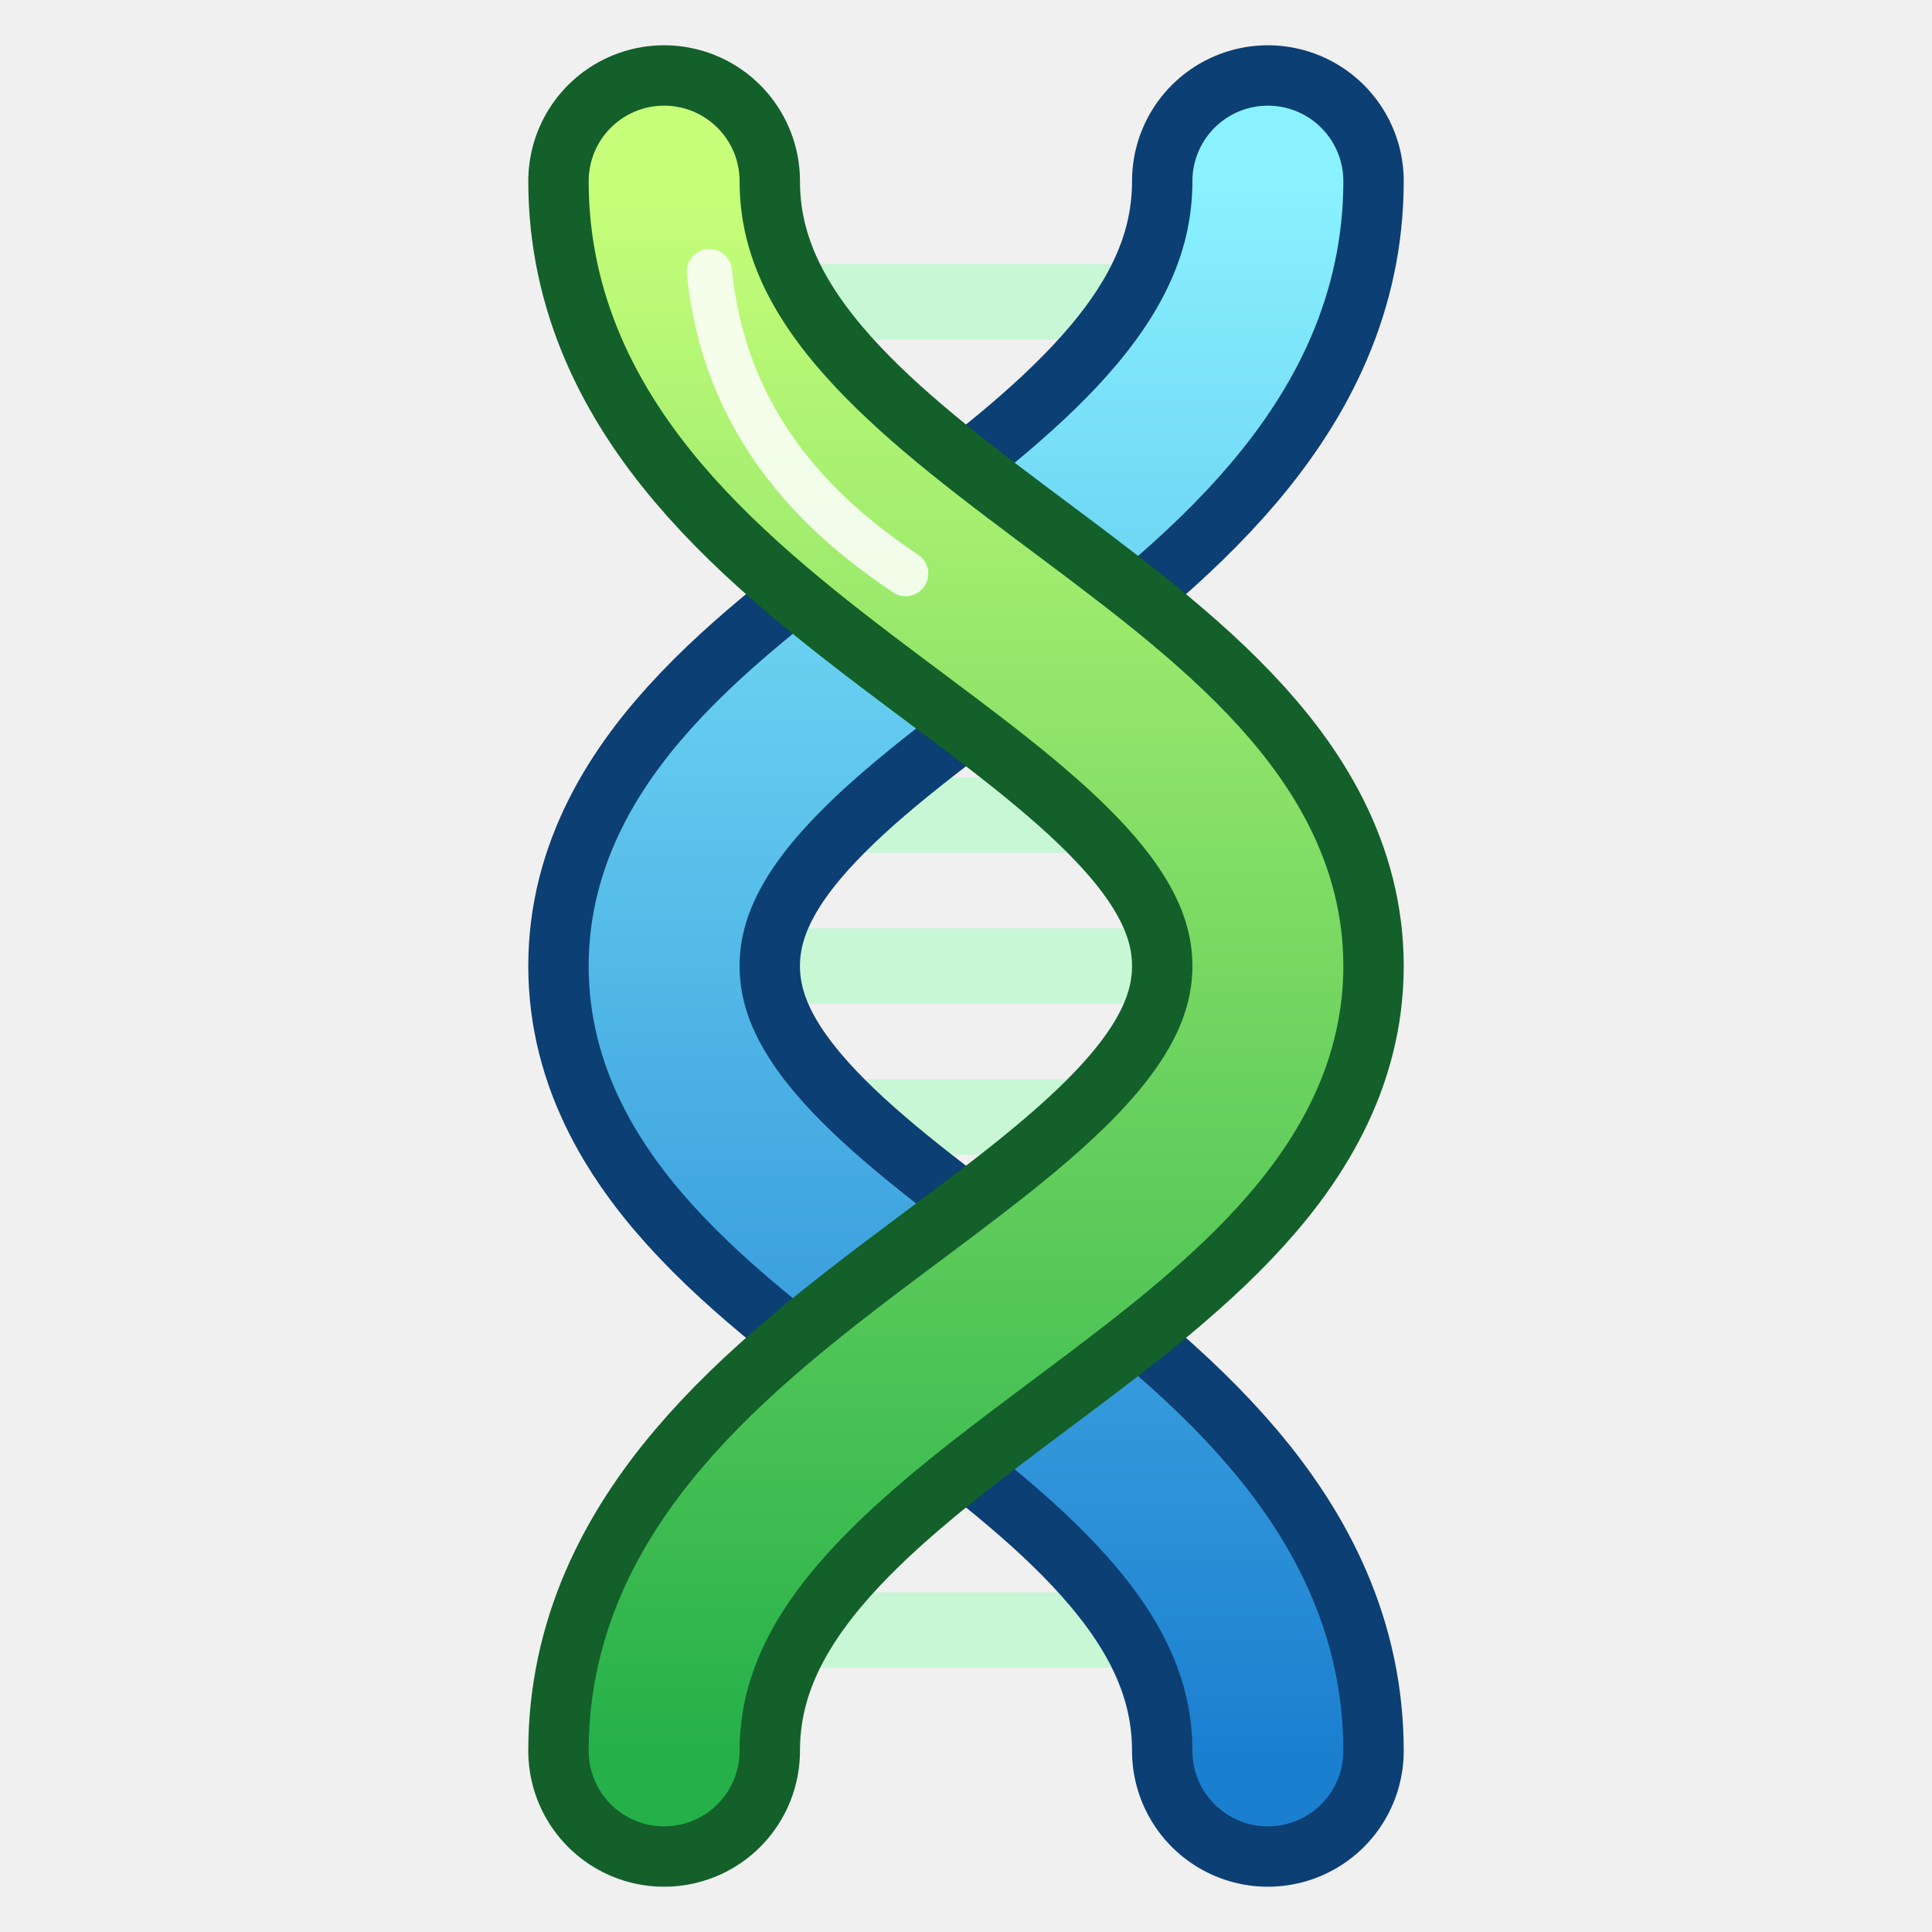
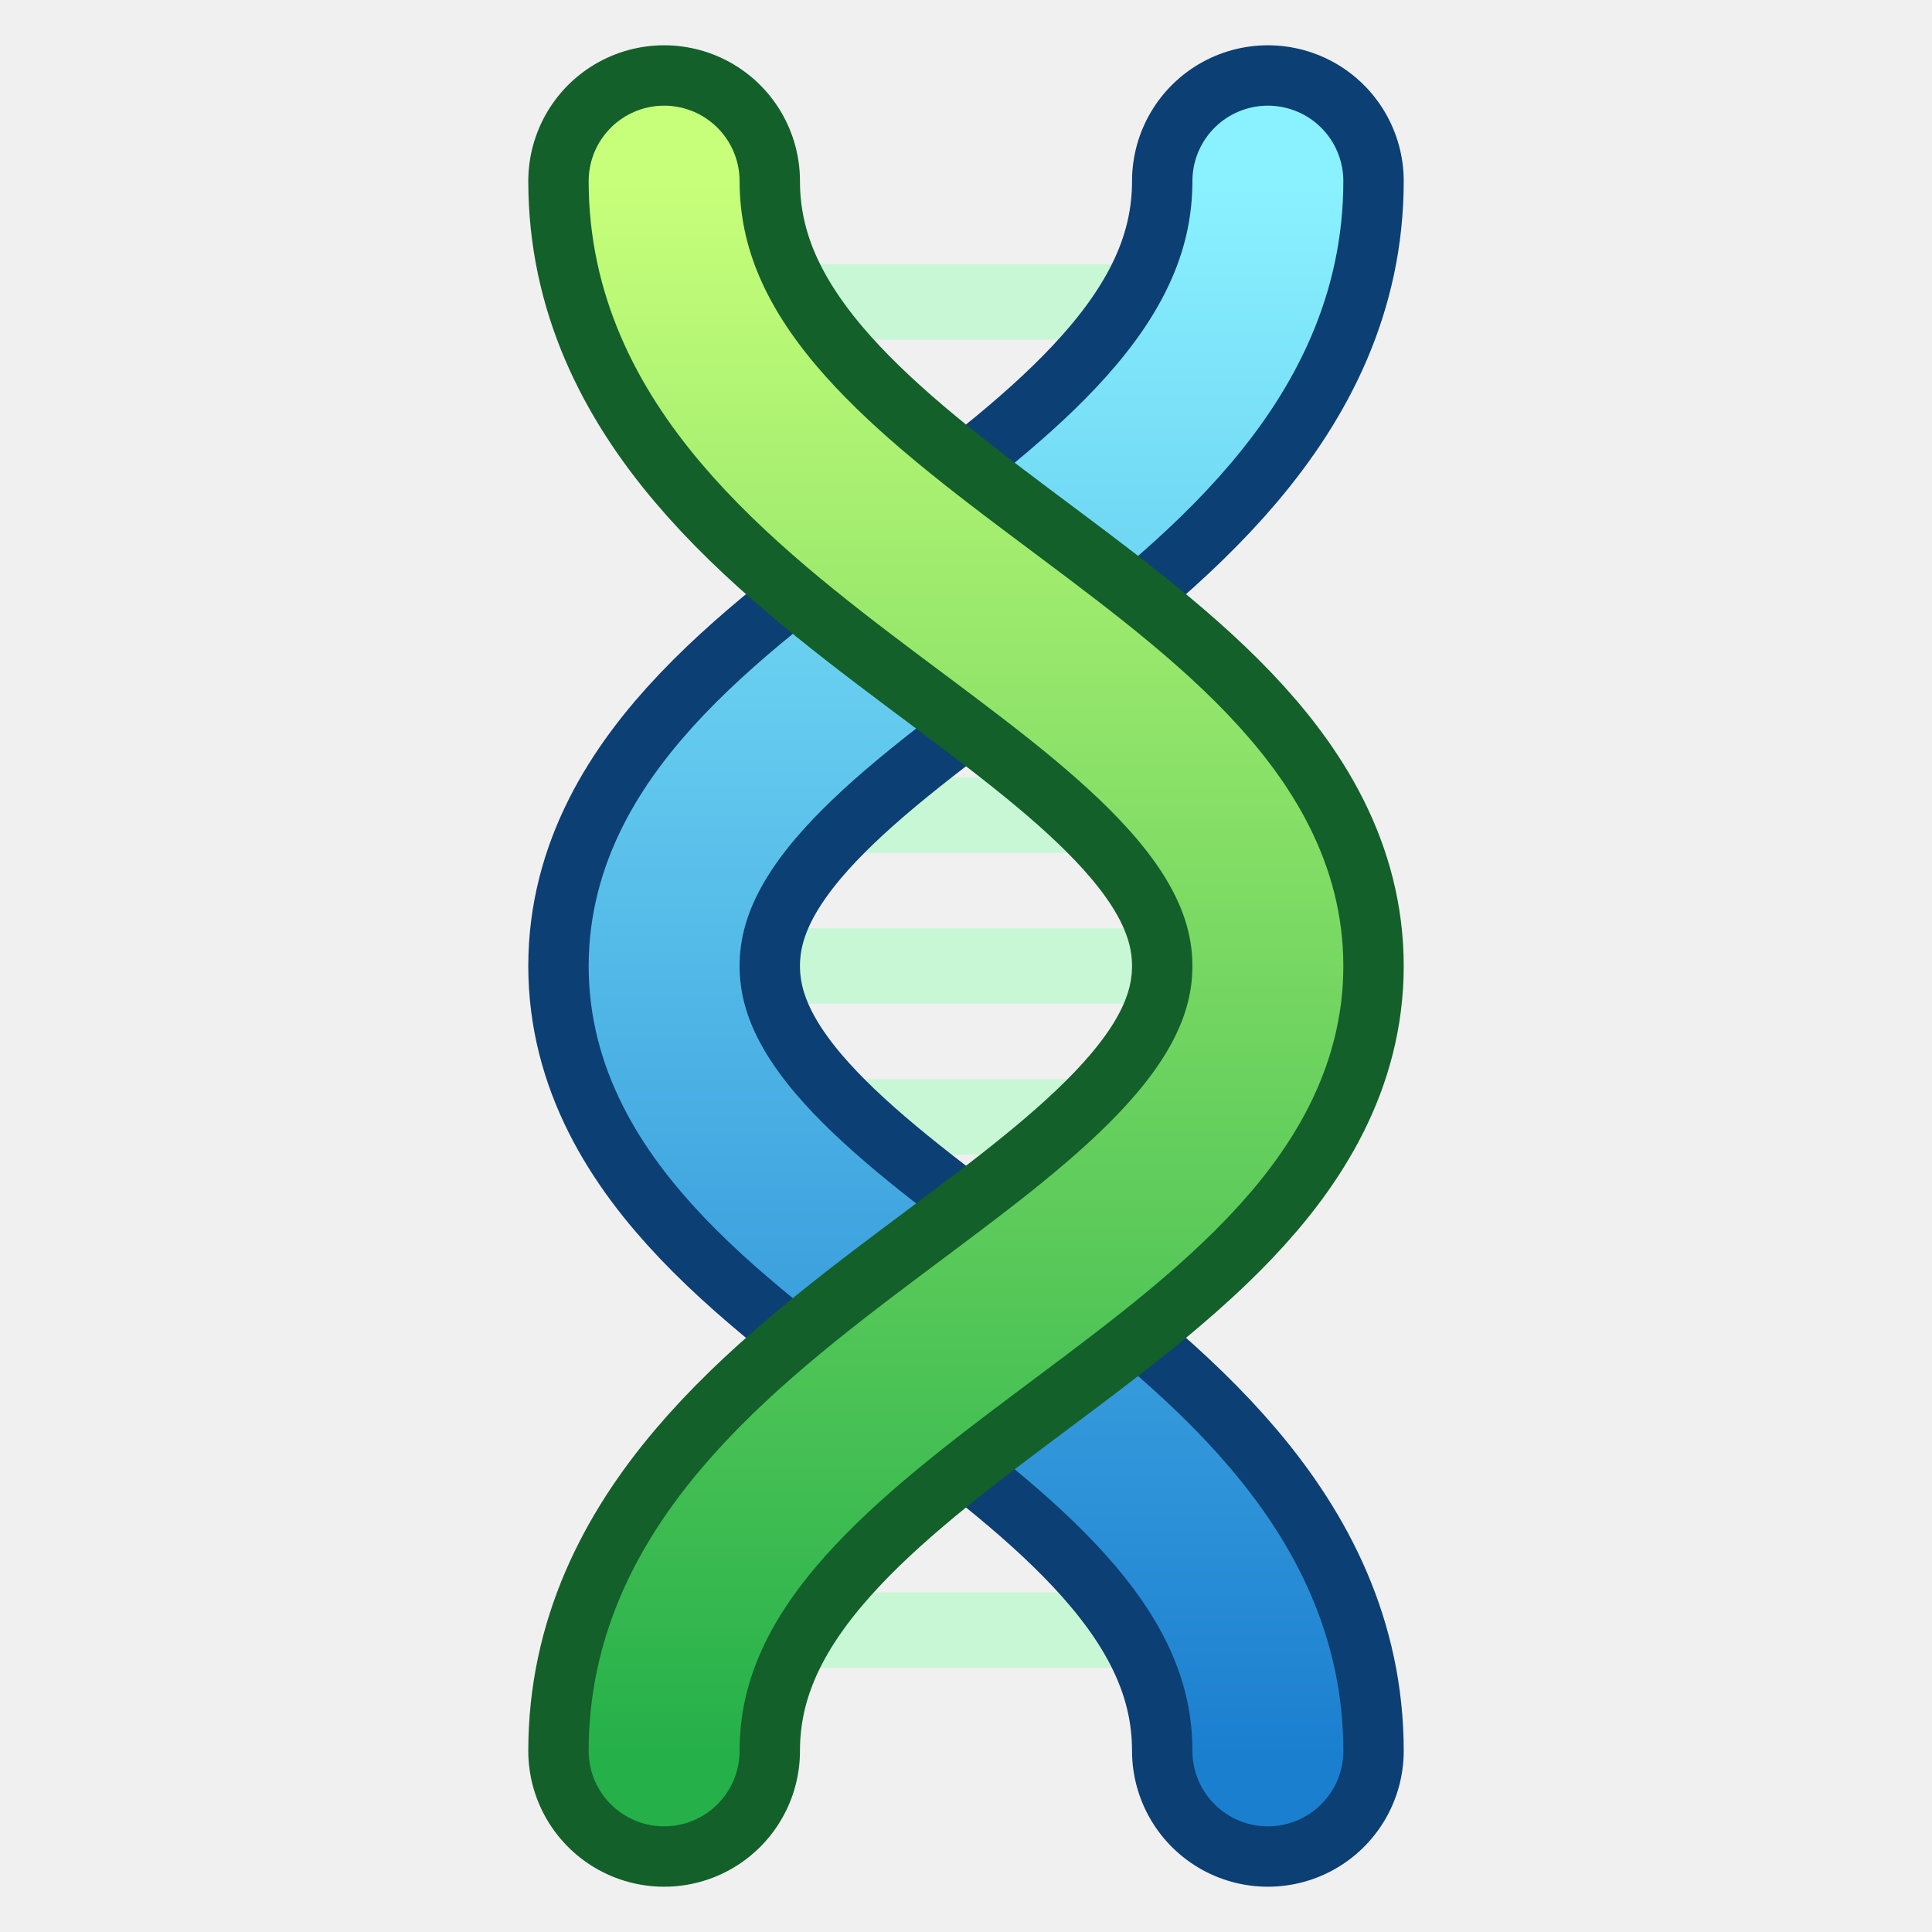
<svg xmlns="http://www.w3.org/2000/svg" width="64" height="64" viewBox="0 0 64 64">
  <defs>
    <linearGradient id="mutationflata" x1="0" y1="0" x2="0" y2="1">
      <stop offset="0" stop-color="#c8ff7a" />
      <stop offset="1" stop-color="#25b04a" />
    </linearGradient>
    <linearGradient id="mutationflatb" x1="0" y1="0" x2="0" y2="1">
      <stop offset="0" stop-color="#8af2ff" />
      <stop offset="1" stop-color="#1b7fd0" />
    </linearGradient>
  </defs>
  <path d="M25 10 H39 M25 27 H39 M24 32 H40 M25 37 H39 M25 54 H39" fill="none" stroke="#c8f7d6" stroke-width="2.5" stroke-linecap="round" stroke-linejoin="round" />
  <path d="M42 6 C42 18 22 22 22 32 C22 42 42 46 42 58" fill="none" stroke="#0c3f73" stroke-width="9" stroke-linecap="round" stroke-linejoin="round" />
  <path d="M42 6 C42 18 22 22 22 32 C22 42 42 46 42 58" fill="none" stroke="url(#mutationflatb)" stroke-width="5" stroke-linecap="round" stroke-linejoin="round" />
  <path d="M22 6 C22 18 42 22 42 32 C42 42 22 46 22 58" fill="none" stroke="#13602a" stroke-width="9" stroke-linecap="round" stroke-linejoin="round" />
  <path d="M22 6 C22 18 42 22 42 32 C42 42 22 46 22 58" fill="none" stroke="url(#mutationflata)" stroke-width="5" stroke-linecap="round" stroke-linejoin="round" />
-   <path d="M23.5 9 C24 14 27 17 30 19" fill="none" stroke="#fff" stroke-width="1.5" stroke-linecap="round" stroke-linejoin="round" opacity=".85" />
</svg>
